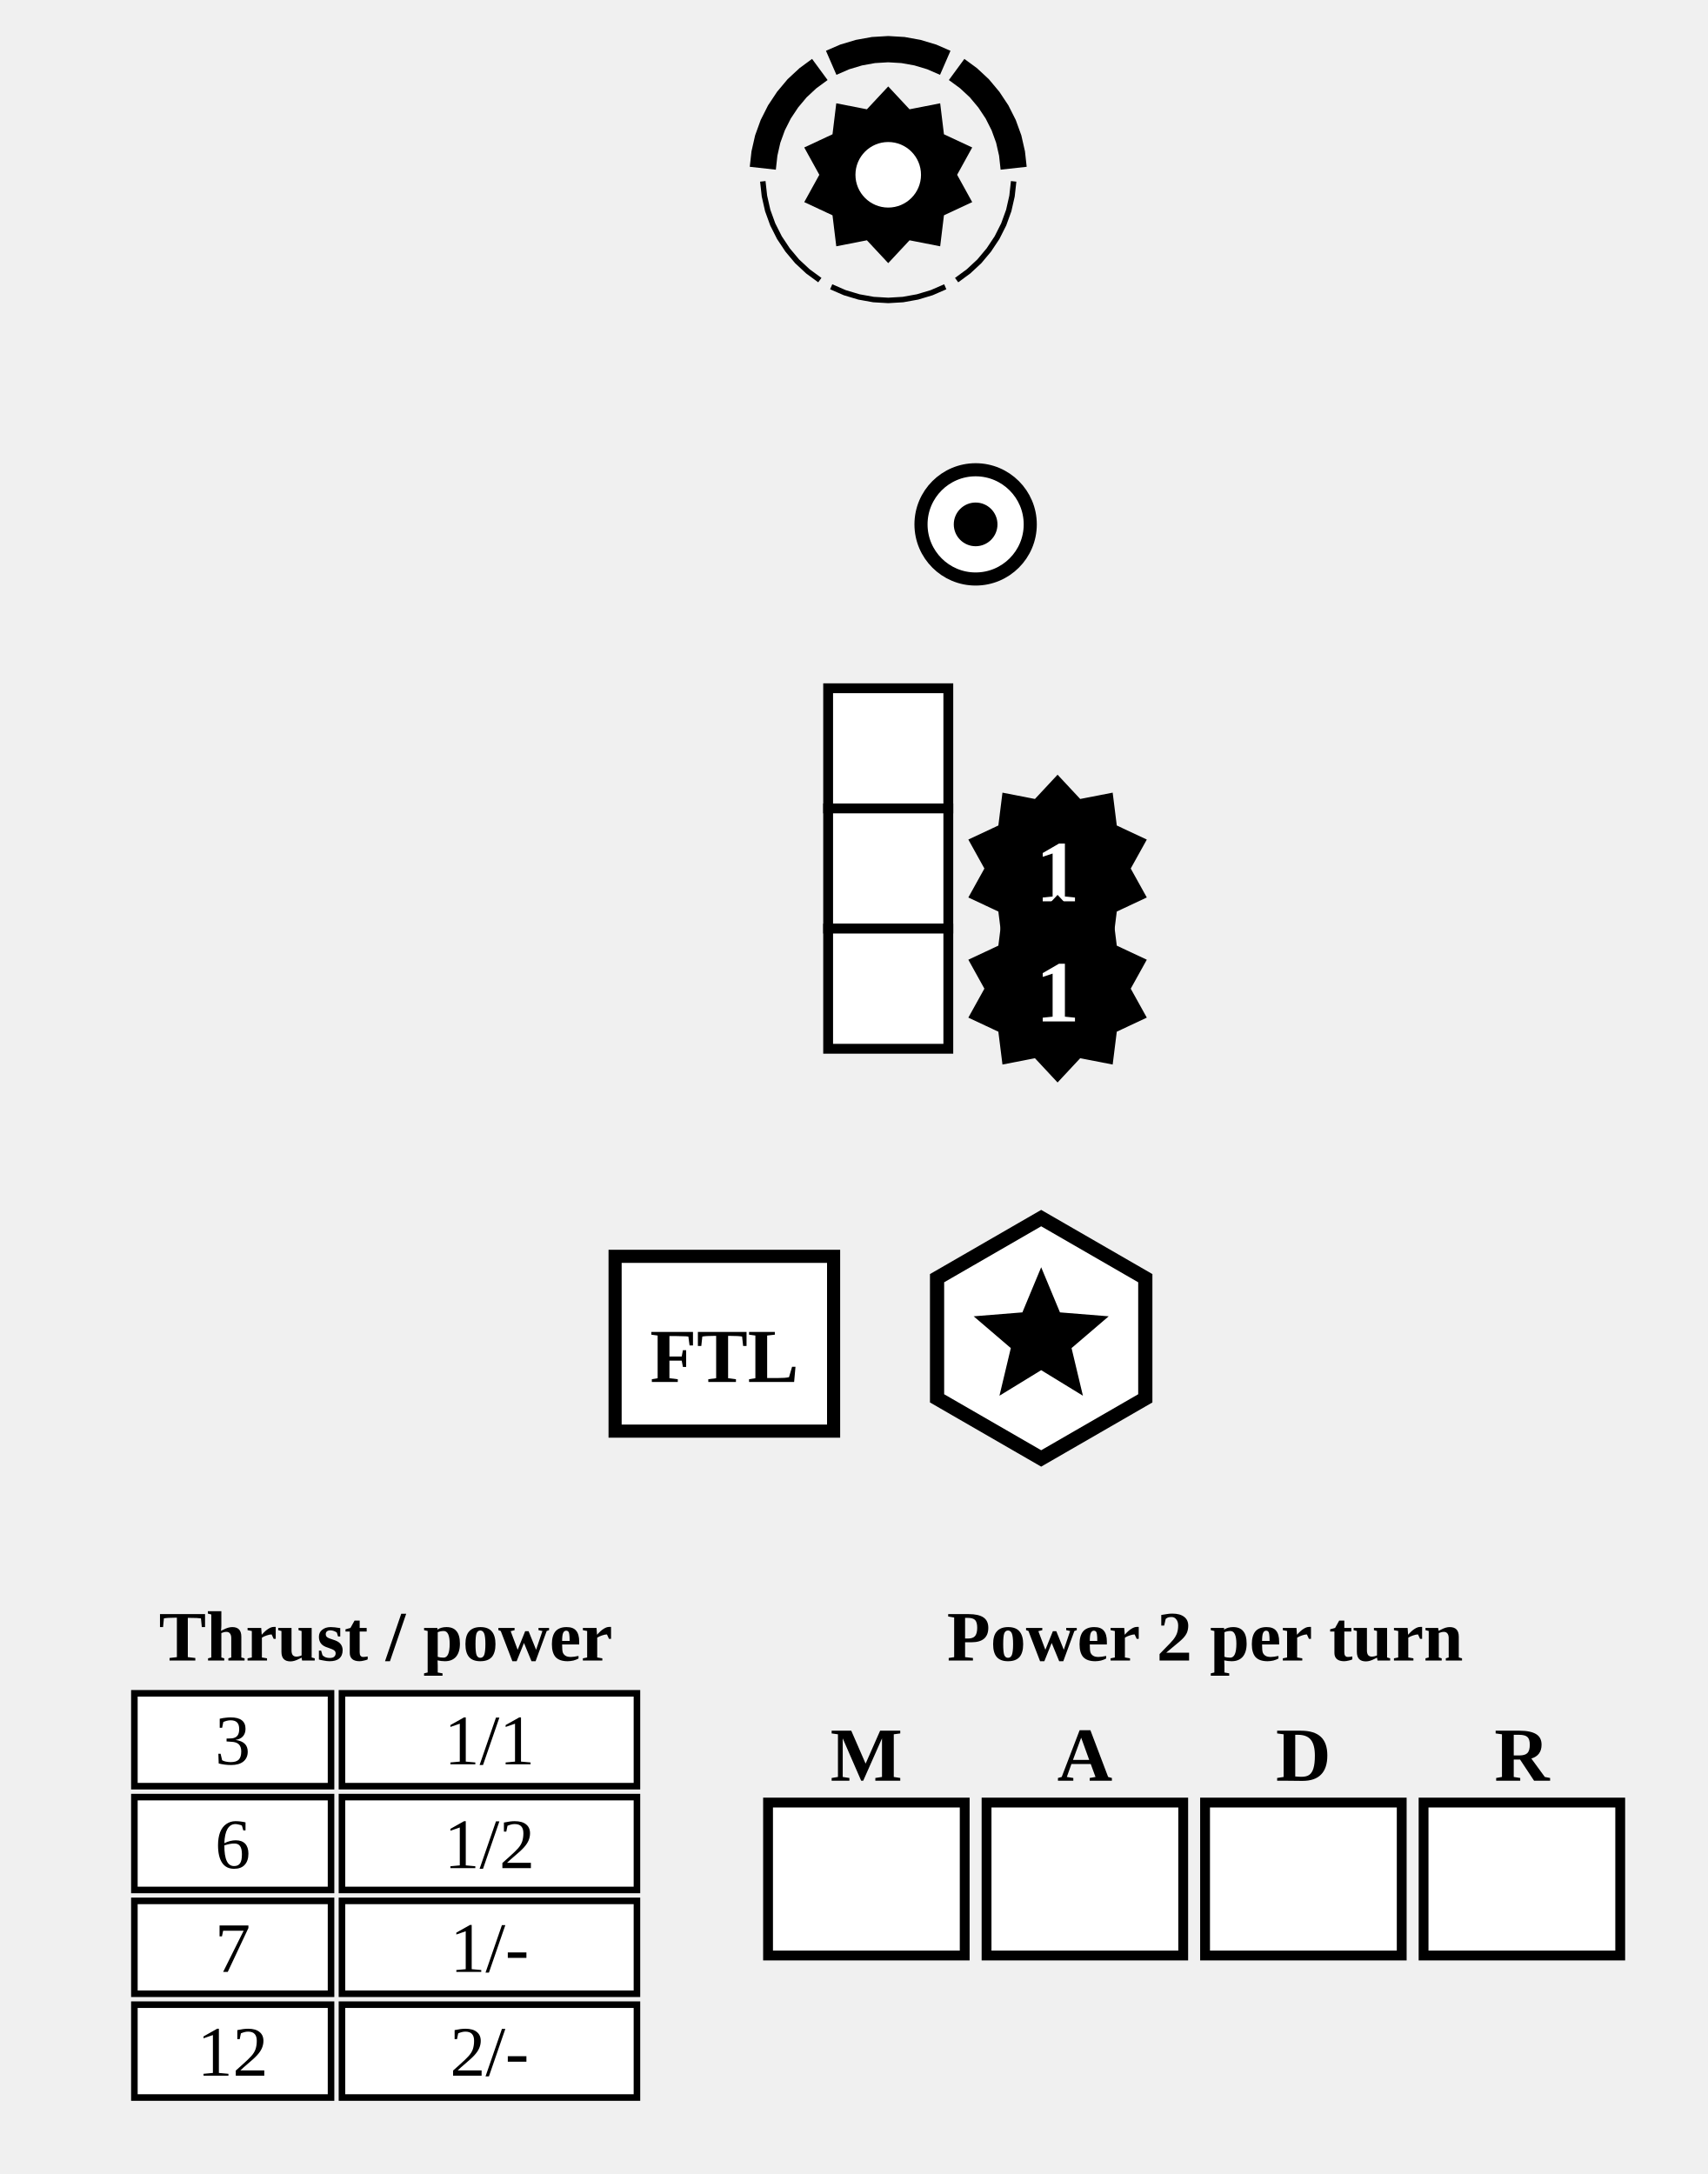
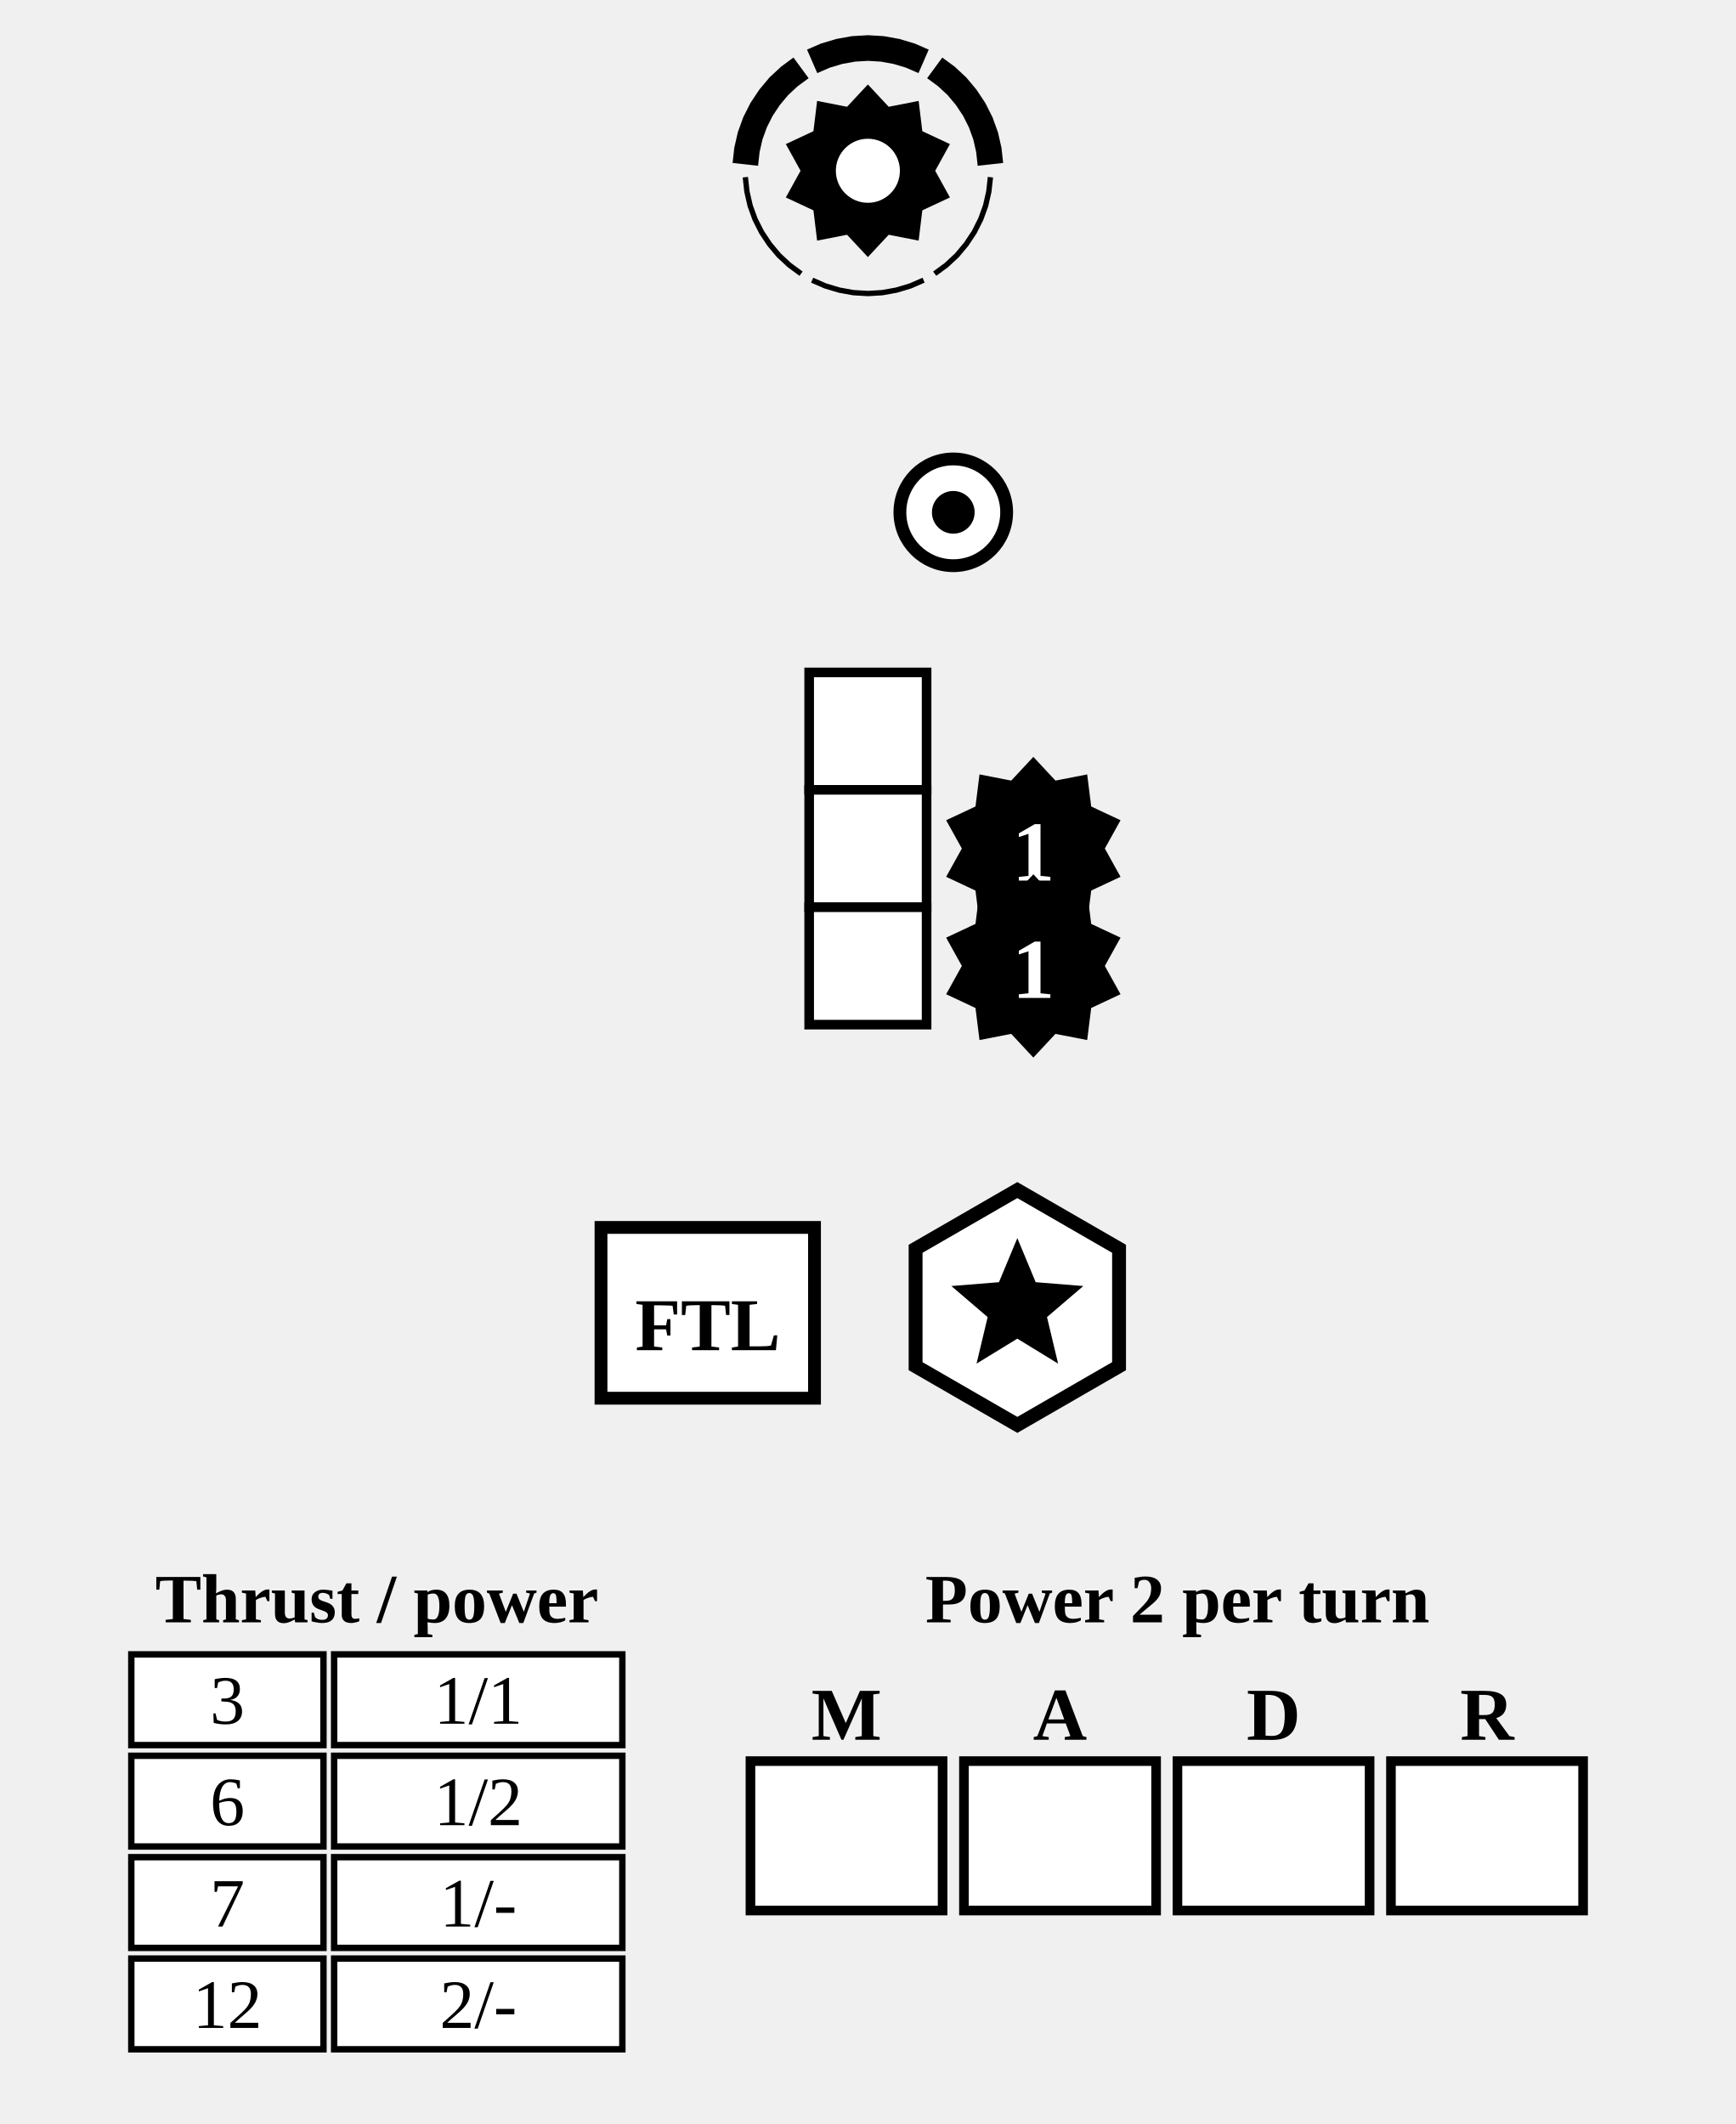
- <svg xmlns="http://www.w3.org/2000/svg" viewBox="3.7 0 156.3 199" class="ssd">
+ <svg xmlns="http://www.w3.org/2000/svg" viewBox="3.7 0 162.6 199" class="ssd">
  <path d="M85 8.5 L86.81 10.44 L89.41 9.93 L89.73 12.56 L92.13 13.68 L90.85 16 L92.13 18.32 L89.73 19.44 L89.41 22.07 L86.81 21.56 L85 23.5 L83.19 21.56 L80.59 22.07 L80.27 19.44 L77.87 18.32 L79.15 16 L77.87 13.68 L80.27 12.56 L80.59 9.93 L83.19 10.44 Z" fill="black" stroke="black" stroke-width="0.8" data-ref="system:s2" />
  <circle cx="85" cy="16" r="3" fill="white" stroke="none" stroke-width="0" data-ref="system:s2" />
  <path d="M79.78 5.75 L81.02 5.21 L82.32 4.82 L83.65 4.58 L85 4.5 L86.35 4.58 L87.68 4.82 L88.98 5.21 L90.22 5.75" fill="none" stroke="black" stroke-width="2.4" data-ref="system:s2" />
  <path d="M91.26 6.36 L92.35 7.16 L93.34 8.08 L94.21 9.12 L94.96 10.25 L95.57 11.46 L96.03 12.73 L96.33 14.05 L96.48 15.4" fill="none" stroke="black" stroke-width="2.4" data-ref="system:s2" />
  <path d="M96.48 16.6 L96.33 17.95 L96.03 19.27 L95.57 20.54 L94.96 21.75 L94.21 22.88 L93.34 23.92 L92.35 24.84 L91.26 25.64" fill="none" stroke="black" stroke-width="0.5" data-ref="system:s2" />
  <path d="M90.22 26.25 L88.98 26.79 L87.68 27.18 L86.35 27.42 L85 27.5 L83.65 27.42 L82.32 27.18 L81.02 26.79 L79.78 26.25" fill="none" stroke="black" stroke-width="0.5" data-ref="system:s2" />
  <path d="M78.74 25.64 L77.65 24.84 L76.66 23.92 L75.79 22.88 L75.04 21.75 L74.43 20.54 L73.97 19.27 L73.67 17.95 L73.52 16.6" fill="none" stroke="black" stroke-width="0.5" data-ref="system:s2" />
  <path d="M73.52 15.4 L73.67 14.05 L73.97 12.73 L74.43 11.46 L75.04 10.25 L75.79 9.12 L76.66 8.08 L77.65 7.16 L78.74 6.36" fill="none" stroke="black" stroke-width="2.4" data-ref="system:s2" />
  <circle cx="93" cy="48" r="5" fill="white" stroke="black" stroke-width="1.2" data-ref="system:s3" />
  <circle cx="93" cy="48" r="2" fill="black" stroke="none" stroke-width="0" data-ref="system:s3" />
  <rect x="79.5" y="63" width="11" height="11" fill="white" stroke="black" stroke-width="0.9" data-ref="hull:1" />
  <rect x="79.5" y="74" width="11" height="11" fill="white" stroke="black" stroke-width="0.9" data-ref="hull:2" />
  <rect x="79.5" y="85" width="11" height="11" fill="white" stroke="black" stroke-width="0.9" data-ref="hull:3" />
  <path d="M100.5 71.5 L102.43 73.57 L105.2 73.03 L105.55 75.83 L108.11 77.03 L106.74 79.5 L108.11 81.97 L105.55 83.17 L105.2 85.97 L102.43 85.43 L100.5 87.5 L98.57 85.43 L95.8 85.97 L95.45 83.17 L92.89 81.97 L94.26 79.5 L92.89 77.03 L95.45 75.83 L95.8 73.03 L98.57 73.57 Z" fill="black" stroke="black" stroke-width="0.8" />
  <text x="100.5" y="82.5" font-size="8" text-anchor="middle" fill="white" font-weight="700">1</text>
  <path d="M100.5 82.5 L102.43 84.57 L105.2 84.03 L105.55 86.83 L108.11 88.03 L106.74 90.5 L108.11 92.97 L105.55 94.17 L105.2 96.97 L102.43 96.43 L100.5 98.5 L98.57 96.43 L95.8 96.97 L95.45 94.17 L92.89 92.97 L94.26 90.5 L92.89 88.03 L95.45 86.83 L95.8 84.03 L98.57 84.57 Z" fill="black" stroke="black" stroke-width="0.8" />
  <text x="100.5" y="93.5" font-size="8" text-anchor="middle" fill="white" font-weight="700">1</text>
  <rect x="60" y="115" width="20" height="16" fill="white" stroke="black" stroke-width="1.2" />
  <text x="70" y="126.5" font-size="7" text-anchor="middle" fill="black" font-weight="700">FTL</text>
  <path d="M99 111.5 L108.53 117 L108.53 128 L99 133.5 L89.47 128 L89.47 117 Z" fill="white" stroke="black" stroke-width="1.3" />
  <path d="M99 116L100.72 120.13L105.18 120.49L101.78 123.4L102.82 127.76L99 125.42L95.18 127.76L96.22 123.4L92.82 120.49L97.28 120.13Z" fill="black" stroke="none" stroke-width="0" />
  <text x="39" y="152" font-size="6.5" text-anchor="middle" fill="black" font-weight="700">Thrust / power</text>
  <rect x="16" y="155" width="18" height="8.5" fill="white" stroke="black" stroke-width="0.6" />
  <text x="25" y="161.5" font-size="6.5" text-anchor="middle" fill="black">3</text>
  <rect x="35" y="155" width="27" height="8.5" fill="white" stroke="black" stroke-width="0.6" />
  <text x="48.5" y="161.5" font-size="6.5" text-anchor="middle" fill="black">1/1</text>
  <rect x="16" y="164.5" width="18" height="8.5" fill="white" stroke="black" stroke-width="0.6" />
  <text x="25" y="171" font-size="6.5" text-anchor="middle" fill="black">6</text>
  <rect x="35" y="164.5" width="27" height="8.5" fill="white" stroke="black" stroke-width="0.6" />
  <text x="48.5" y="171" font-size="6.5" text-anchor="middle" fill="black">1/2</text>
  <rect x="16" y="174" width="18" height="8.5" fill="white" stroke="black" stroke-width="0.6" />
  <text x="25" y="180.5" font-size="6.5" text-anchor="middle" fill="black">7</text>
  <rect x="35" y="174" width="27" height="8.5" fill="white" stroke="black" stroke-width="0.6" />
  <text x="48.5" y="180.5" font-size="6.5" text-anchor="middle" fill="black">1/-</text>
  <rect x="16" y="183.5" width="18" height="8.5" fill="white" stroke="black" stroke-width="0.6" />
  <text x="25" y="190" font-size="6.5" text-anchor="middle" fill="black">12</text>
  <rect x="35" y="183.5" width="27" height="8.5" fill="white" stroke="black" stroke-width="0.6" />
  <text x="48.5" y="190" font-size="6.5" text-anchor="middle" fill="black">2/-</text>
  <text x="114" y="152" font-size="6.5" text-anchor="middle" fill="black" font-weight="700">Power 2 per turn</text>
  <text x="83" y="163" font-size="7" text-anchor="middle" fill="black" font-weight="700">M</text>
  <rect x="74" y="165" width="18" height="14" fill="white" stroke="black" stroke-width="0.9" />
  <text x="103" y="163" font-size="7" text-anchor="middle" fill="black" font-weight="700">A</text>
  <rect x="94" y="165" width="18" height="14" fill="white" stroke="black" stroke-width="0.9" />
  <text x="123" y="163" font-size="7" text-anchor="middle" fill="black" font-weight="700">D</text>
  <rect x="114" y="165" width="18" height="14" fill="white" stroke="black" stroke-width="0.9" />
  <text x="143" y="163" font-size="7" text-anchor="middle" fill="black" font-weight="700">R</text>
  <rect x="134" y="165" width="18" height="14" fill="white" stroke="black" stroke-width="0.9" />
</svg>
